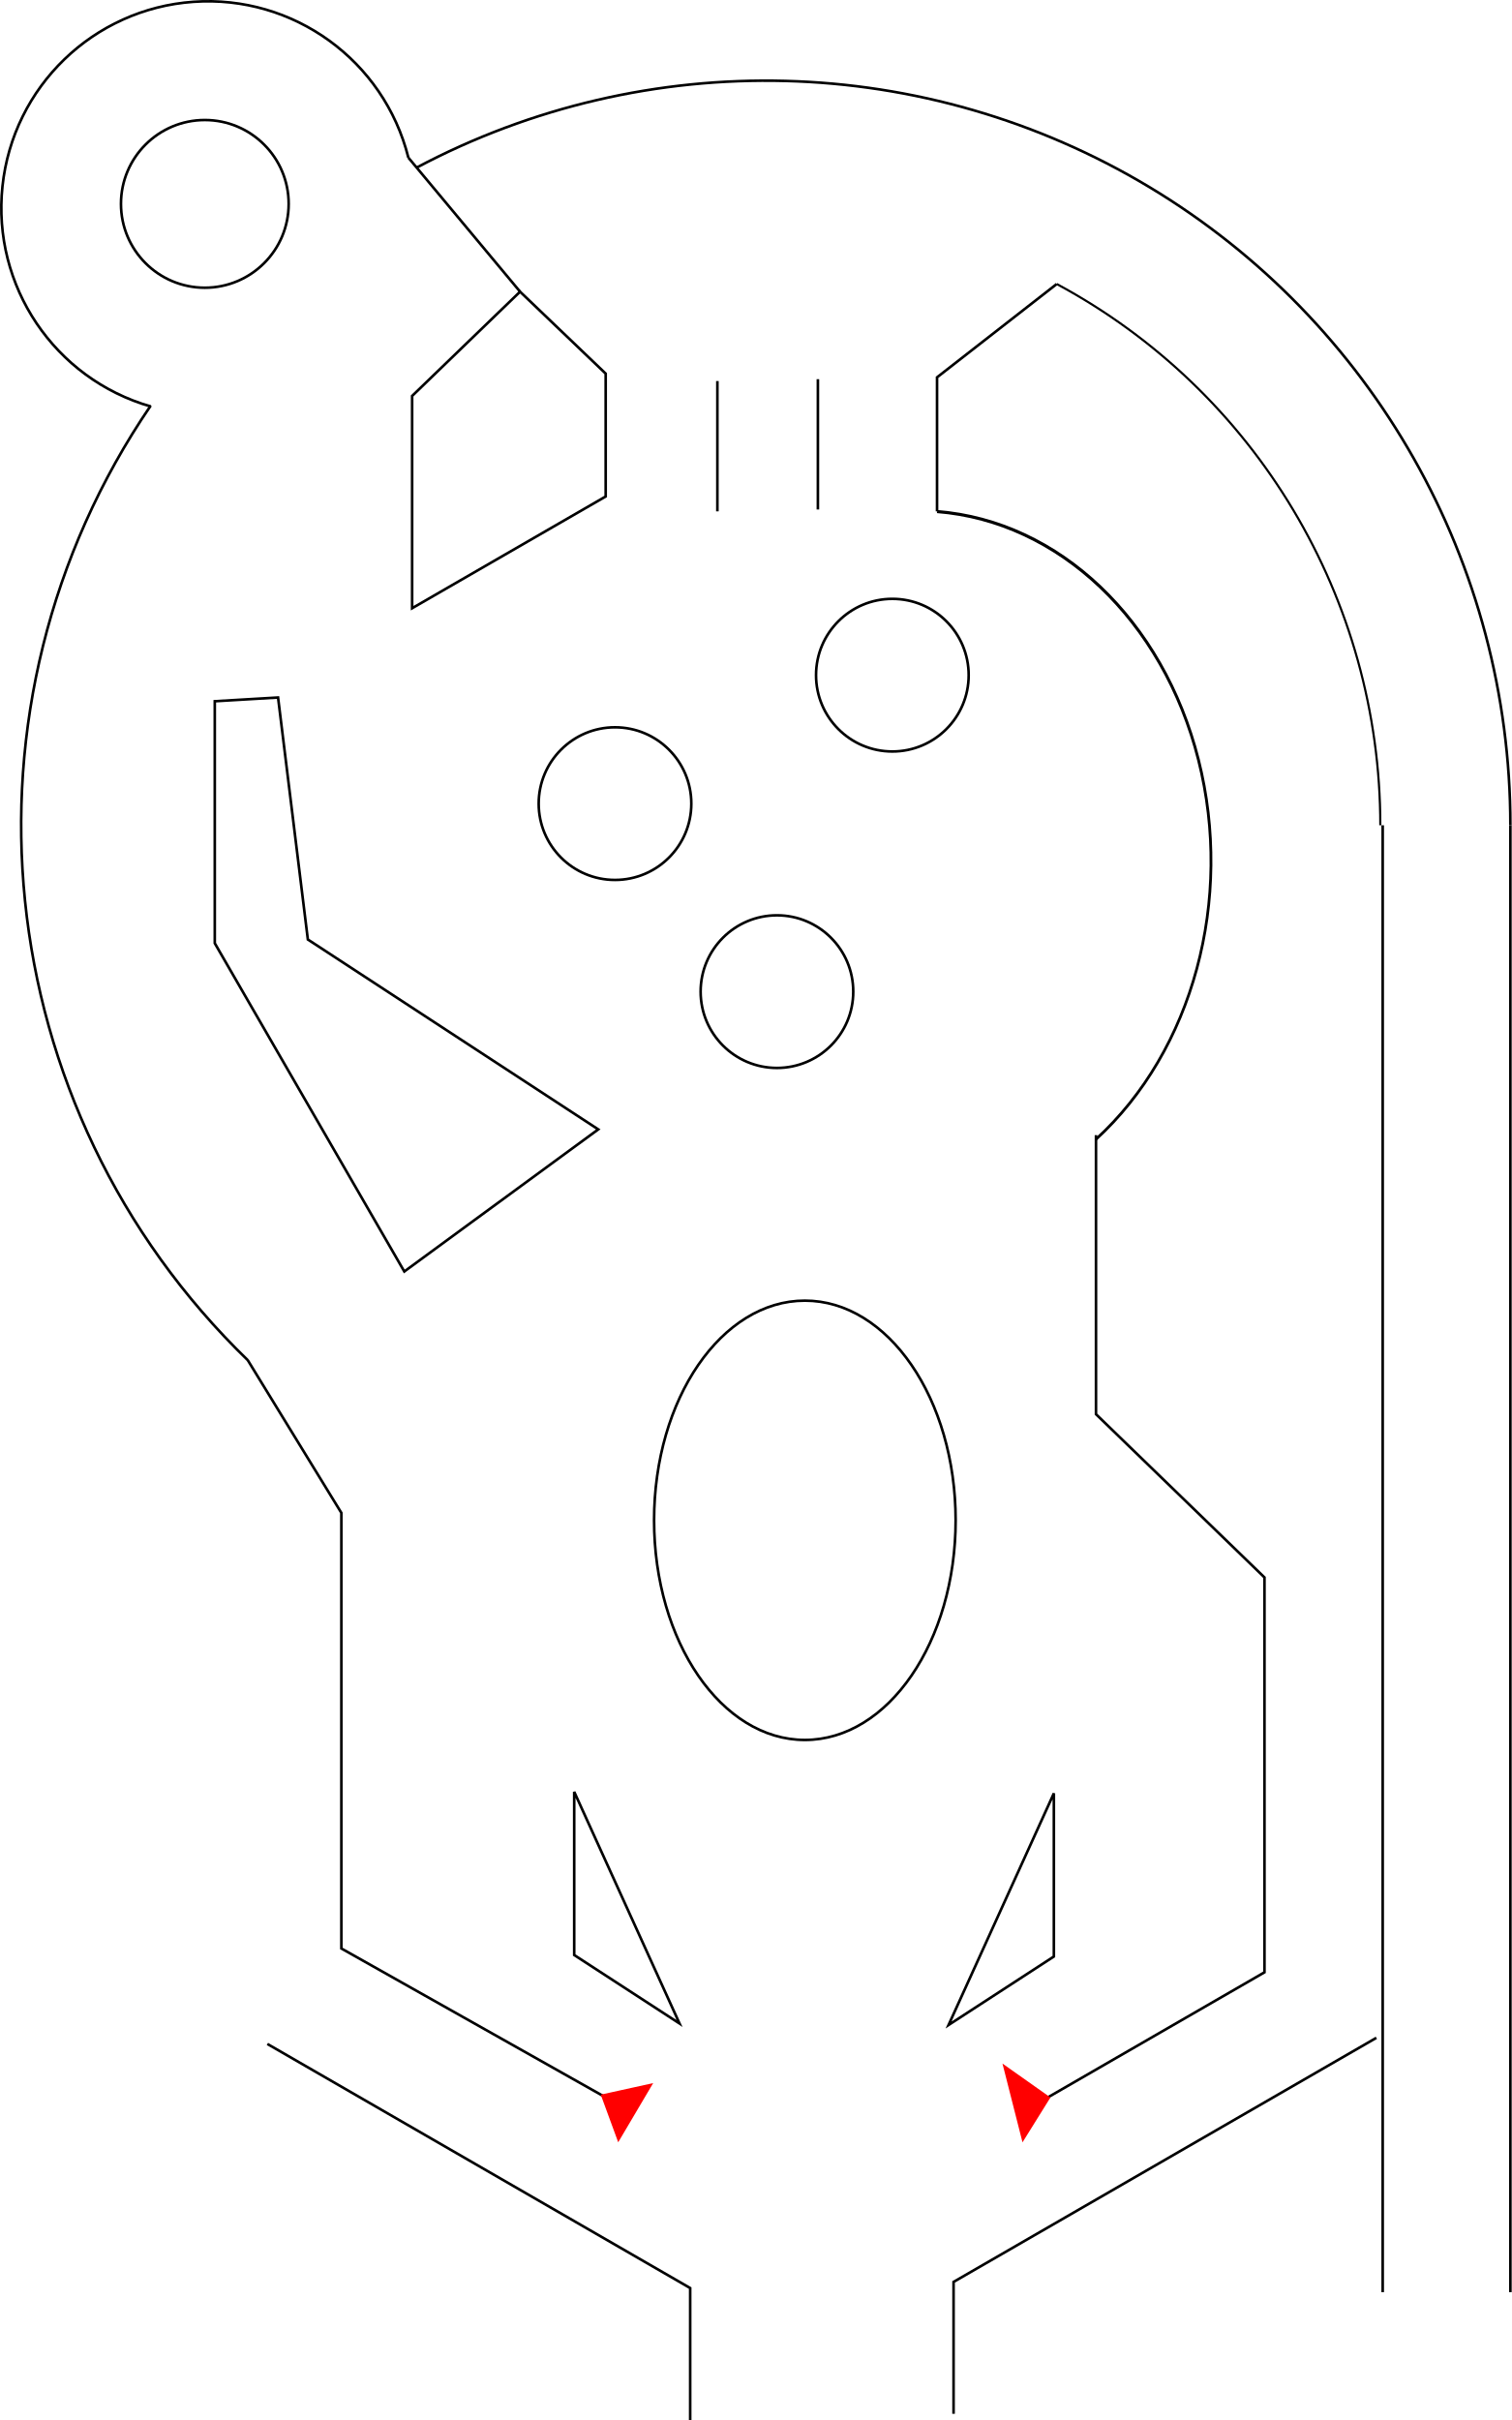
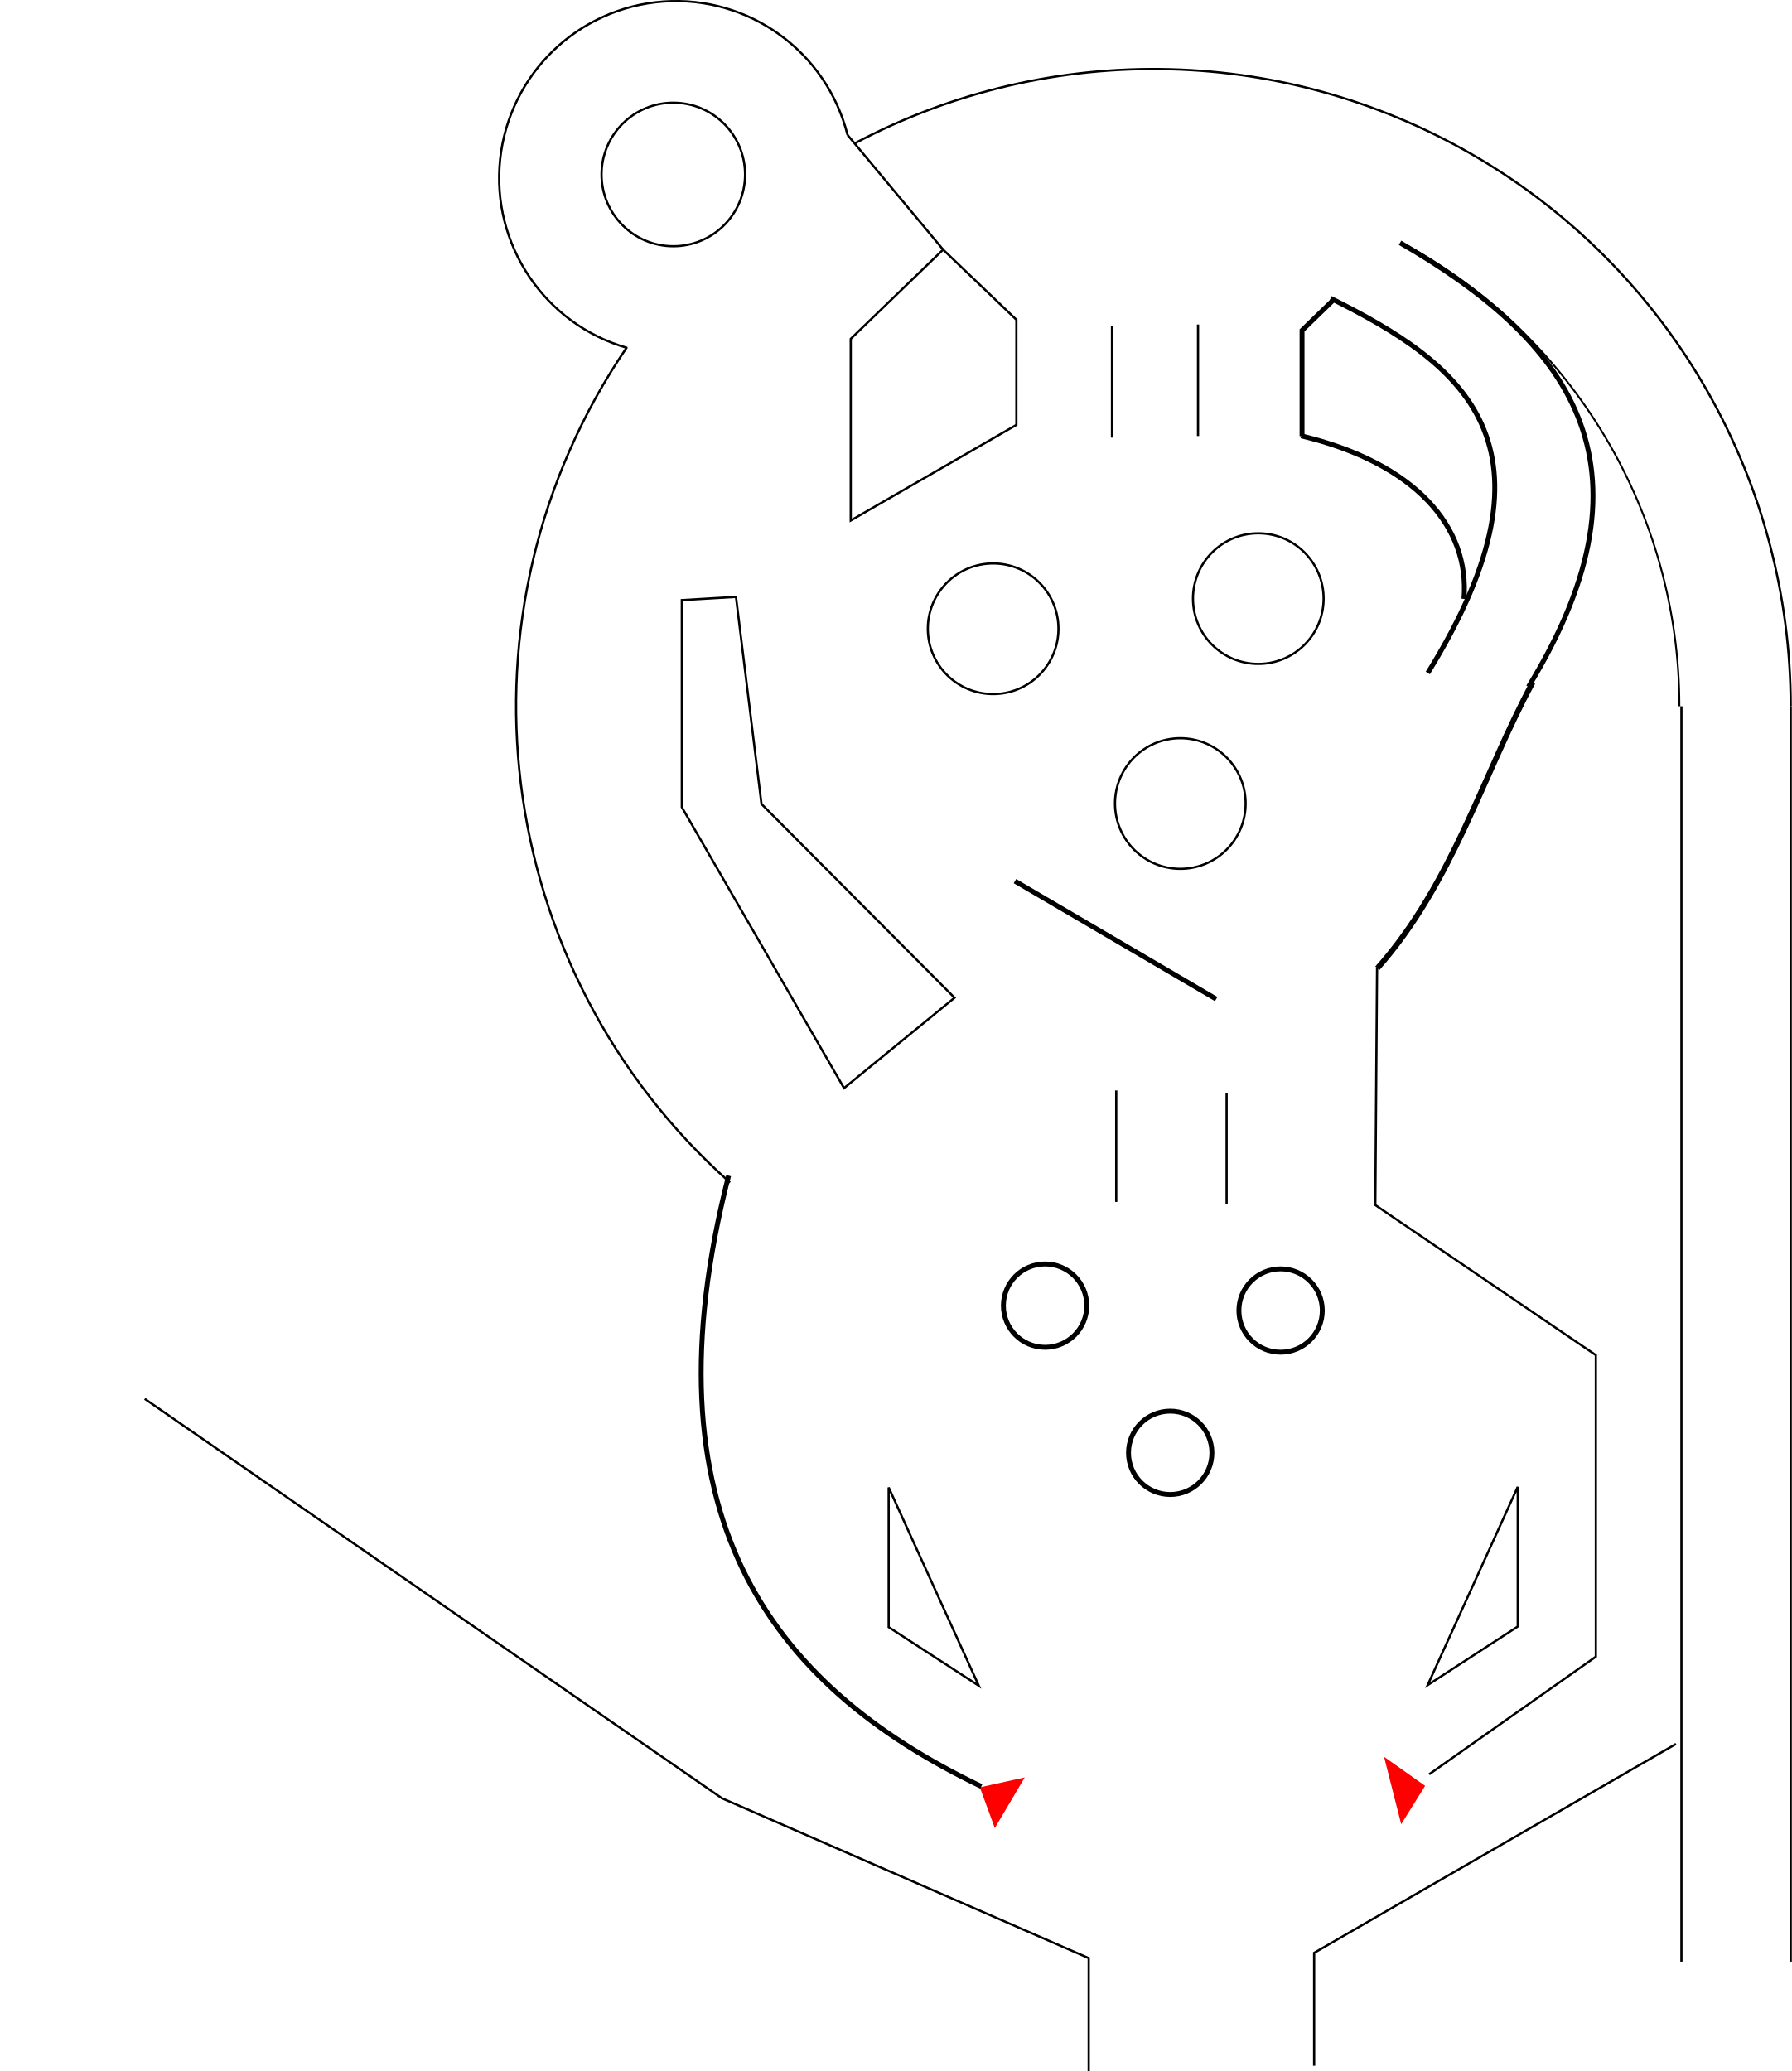
- <svg xmlns="http://www.w3.org/2000/svg" width="69.769mm" height="111.689mm" viewBox="0 0 65.408 104.709" version="1.1" id="svg8">
+ <svg xmlns="http://www.w3.org/2000/svg" width="96.624mm" height="111.689mm" viewBox="0 0 90.585 104.709" version="1.1" id="svg8">
  <defs id="defs2" />
-   <g id="layer1" transform="translate(-8.805157,29.16132)">
-     <path style="fill:#c942a7;fill-opacity:0;stroke:#000000;stroke-width:0.113;stroke-miterlimit:4;stroke-dasharray:none;stroke-opacity:1" id="path5145" d="M -26.826,21.906 A 32.218,32.218 0 0 1 -58.539,21.065 32.218,32.218 0 0 1 -74.157,-6.547" transform="scale(-1,-1)" />
-     <path style="fill:none;stroke:#000000;stroke-width:0.113px;stroke-linecap:butt;stroke-linejoin:miter;stroke-opacity:1" d="m 74.157,6.547 0,63.47" id="path5147" />
-     <path style="fill:#c942a7;fill-opacity:0;stroke:#000000;stroke-width:0.093;stroke-miterlimit:4;stroke-dasharray:none;stroke-opacity:1" id="path5145-9" d="M -54.528,16.873 A 26.59,26.59 0 0 1 -68.529,-6.547" transform="scale(-1,-1)" />
-     <path style="fill:none;stroke:#000000;stroke-width:0.113px;stroke-linecap:butt;stroke-linejoin:miter;stroke-opacity:1" d="m 68.632,6.547 0,63.47" id="path5147-0" />
-     <path style="fill:none;stroke:#000000;stroke-width:0.113px;stroke-linecap:butt;stroke-linejoin:miter;stroke-opacity:1" d="m 54.528,-16.873 -5.179,4.038 0,5.799" id="path5200" />
-     <path style="fill:#c942a7;fill-opacity:0;stroke:#000000;stroke-width:0.127;stroke-miterlimit:4;stroke-dasharray:none;stroke-opacity:1" id="path5202" d="m 19.056,-48.807 a 14.712,13.203 0 0 1 15.13,-6.448 14.712,13.203 0 0 1 12.05,10.441" transform="matrix(0.379534,0.9251778,-0.8630011,0.505202,0,0)" />
-     <path style="fill:none;stroke:#000000;stroke-width:0.113px;stroke-linecap:butt;stroke-linejoin:miter;stroke-opacity:1" d="m 56.227,19.955 0,12.074 7.29,7.062 0,17.086 -9.498,5.484" id="path828" />
-     <path style="fill:none;stroke:#000000;stroke-width:0.113px;stroke-linecap:butt;stroke-linejoin:miter;stroke-opacity:1" d="m 54.404,48.432 0,7.062 -4.556,2.962 z" id="path830" />
-     <path style="fill:none;stroke:#000000;stroke-width:0.113px;stroke-linecap:butt;stroke-linejoin:miter;stroke-opacity:1" d="m 33.65,48.367 0,7.062 4.556,2.962 z" id="path830-1" />
-     <path style="fill:none;stroke:#000000;stroke-width:0.113px;stroke-linecap:butt;stroke-linejoin:miter;stroke-opacity:1" d="m 19.525,29.691 4.05,6.607 0,18.848 11.437,6.444" id="path868" />
-     <path style="fill:none;stroke:#000000;stroke-width:0.113px;stroke-linecap:butt;stroke-linejoin:miter;stroke-opacity:1" d="m 31.307,-16.54 3.705,3.544 0,5.316 -8.375,4.835 0,-9.185 z" id="path889" />
-     <path style="fill:none;stroke:#000000;stroke-width:0.113px;stroke-linecap:butt;stroke-linejoin:miter;stroke-opacity:1" d="m 39.845,-12.674 0,5.638" id="path891" />
-     <path style="fill:none;stroke:#000000;stroke-width:0.113px;stroke-linecap:butt;stroke-linejoin:miter;stroke-opacity:1" d="m 44.194,-12.755 0,5.638" id="path891-7" />
-     <path style="fill:none;stroke:#000000;stroke-width:0.113px;stroke-linecap:butt;stroke-linejoin:miter;stroke-opacity:1" d="m 18.098,1.18 0,10.471 8.2,14.203 8.392,-6.149 L 22.125,11.489 20.836,1.018 Z" id="path908" />
-     <circle style="fill:#c942a7;fill-opacity:0;stroke:#000000;stroke-width:0.113;stroke-miterlimit:4;stroke-dasharray:none;stroke-opacity:1" id="path921" cx="35.415" cy="5.61" r="3.302" />
-     <circle style="fill:#c942a7;fill-opacity:0;stroke:#000000;stroke-width:0.113;stroke-miterlimit:4;stroke-dasharray:none;stroke-opacity:1" id="path921-5" cx="47.416" cy="0.052" r="3.302" />
-     <circle style="fill:#c942a7;fill-opacity:0;stroke:#000000;stroke-width:0.113;stroke-miterlimit:4;stroke-dasharray:none;stroke-opacity:1" id="path921-9" cx="42.422" cy="13.745" r="3.302" />
-     <ellipse style="fill:#c942a7;fill-opacity:0;stroke:#000000;stroke-width:0.113;stroke-miterlimit:4;stroke-dasharray:none;stroke-opacity:1" id="path944" cx="43.63" cy="36.619" rx="6.524" ry="9.504" />
-     <path style="fill:none;stroke:#000000;stroke-width:0.113px;stroke-linecap:butt;stroke-linejoin:miter;stroke-opacity:1" d="m 68.358,59.011 -18.294,10.562 0,5.708" id="path946" />
-     <path style="fill:none;stroke:#000000;stroke-width:0.113px;stroke-linecap:butt;stroke-linejoin:miter;stroke-opacity:1" d="m 20.374,59.277 18.294,10.562 0,5.708" id="path946-6" />
+   <g id="layer1" transform="translate(16.3716,29.16132)">
+     <path style="fill:#c942a7;fill-opacity:0;stroke:#000000;stroke-width:0.113;stroke-miterlimit:4;stroke-dasharray:none;stroke-opacity:1" id="path5145" d="M -26.826,21.906 A 32.218,32.218 0 0 1 -58.539,21.065 32.218,32.218 0 0 1 -74.157,-6.547" transform="scale(-1)" />
+     <path style="fill:none;stroke:#000000;stroke-width:0.113px;stroke-linecap:butt;stroke-linejoin:miter;stroke-opacity:1" d="M 74.157,6.547 V 70.017" id="path5147" />
+     <path style="fill:#c942a7;fill-opacity:0;stroke:#000000;stroke-width:0.093;stroke-miterlimit:4;stroke-dasharray:none;stroke-opacity:1" id="path5145-9" d="M -54.528,16.873 A 26.59,26.59 0 0 1 -68.529,-6.547" transform="scale(-1)" />
+     <path style="fill:none;stroke:#000000;stroke-width:0.113px;stroke-linecap:butt;stroke-linejoin:miter;stroke-opacity:1" d="M 68.632,6.547 V 70.017" id="path5147-0" />
+     <path style="fill:none;stroke:#000000;stroke-width:0.113px;stroke-linecap:butt;stroke-linejoin:miter;stroke-opacity:1" d="m 53.245,19.78 -0.088,11.987 11.149,7.588 v 15.245 l -8.427,5.946" id="path828" />
+     <path style="fill:none;stroke:#000000;stroke-width:0.113px;stroke-linecap:butt;stroke-linejoin:miter;stroke-opacity:1" d="m 60.358,46.014 v 7.062 l -4.556,2.962 z" id="path830" />
+     <path style="fill:none;stroke:#000000;stroke-width:0.113px;stroke-linecap:butt;stroke-linejoin:miter;stroke-opacity:1" d="m 28.555,46.045 v 7.062 l 4.556,2.962 z" id="path830-1" />
+     <path style="fill:none;stroke:#000000;stroke-width:0.113px;stroke-linecap:butt;stroke-linejoin:miter;stroke-opacity:1" d="m 31.307,-16.54 3.705,3.544 v 5.316 l -8.375,4.835 v -9.185 z" id="path889" />
+     <path style="fill:none;stroke:#000000;stroke-width:0.113px;stroke-linecap:butt;stroke-linejoin:miter;stroke-opacity:1" d="m 39.845,-12.674 v 5.638" id="path891" />
+     <path style="fill:none;stroke:#000000;stroke-width:0.113px;stroke-linecap:butt;stroke-linejoin:miter;stroke-opacity:1" d="m 44.194,-12.755 v 5.638" id="path891-7" />
+     <path style="fill:none;stroke:#000000;stroke-width:0.113px;stroke-linecap:butt;stroke-linejoin:miter;stroke-opacity:1" d="M 18.098,1.18 V 11.65 L 26.298,25.854 31.884,21.284 22.125,11.489 20.836,1.018 Z" id="path908" />
+     <circle style="fill:#c942a7;fill-opacity:0;stroke:#000000;stroke-width:0.113;stroke-miterlimit:4;stroke-dasharray:none;stroke-opacity:1" id="path921" cx="33.836" cy="2.628" r="3.302" />
+     <circle style="fill:#c942a7;fill-opacity:0;stroke:#000000;stroke-width:0.113;stroke-miterlimit:4;stroke-dasharray:none;stroke-opacity:1" id="path921-5" cx="47.241" cy="1.104" r="3.302" />
+     <circle style="fill:#c942a7;fill-opacity:0;stroke:#000000;stroke-width:0.113;stroke-miterlimit:4;stroke-dasharray:none;stroke-opacity:1" id="path921-9" cx="43.299" cy="11.464" r="3.302" />
+     <path style="fill:none;stroke:#000000;stroke-width:0.113px;stroke-linecap:butt;stroke-linejoin:miter;stroke-opacity:1" d="M 68.358,59.011 50.064,69.573 v 5.708" id="path946" />
+     <path style="fill:none;stroke:#000000;stroke-width:0.113px;stroke-linecap:butt;stroke-linejoin:miter;stroke-opacity:1" d="M 38.668,75.547 V 69.839 L 20.126,61.758 -9.054,41.565" id="path946-6" />
    <path style="fill:none;stroke:#000000;stroke-width:0.113px;stroke-linecap:butt;stroke-linejoin:miter;stroke-opacity:1" d="m 26.474,-22.34 4.833,5.799" id="path963" />
    <path style="fill:#c942a7;fill-opacity:0;stroke:#000000;stroke-width:0.113;stroke-miterlimit:4;stroke-dasharray:none;stroke-opacity:1" id="path973" d="M 32.584,-11.758 A 8.941,8.941 0 0 1 33.773,-0.331 8.941,8.941 0 0 1 22.73,2.833 8.941,8.941 0 0 1 17.687,-7.489" transform="matrix(0.5,-0.8660254,-0.8660254,-0.5,0,0)" />
-     <path style="fill:#c942a7;fill-opacity:0;stroke:#000000;stroke-width:0.113;stroke-miterlimit:4;stroke-dasharray:none;stroke-opacity:1" id="path5145-2" d="m -19.535,-29.701 a 32.218,32.218 0 0 1 4.209,41.312" transform="scale(-1,-1)" />
+     <path style="fill:#c942a7;fill-opacity:0;stroke:#000000;stroke-width:0.113;stroke-miterlimit:4;stroke-dasharray:none;stroke-opacity:1" id="path5145-2" d="m -20.533,-30.627 a 32.218,32.218 0 0 1 5.208,42.238" transform="scale(-1)" />
    <circle style="fill:#c942a7;fill-opacity:0;stroke:#000000;stroke-width:0.113;stroke-miterlimit:4;stroke-dasharray:none;stroke-opacity:1" id="path1010" cx="17.667" cy="-20.34" r="3.628" />
-     <path style="fill:#ff0000;fill-rule:evenodd;stroke:#ff0000;stroke-width:0.265px;stroke-linecap:butt;stroke-linejoin:miter;stroke-opacity:1;fill-opacity:1" d="m 34.974,61.567 0.608,1.656 1.216,-2.058 z" id="path3432" />
-     <path style="fill:#ff0000;fill-rule:evenodd;stroke:#ff0000;stroke-width:0.265px;stroke-linecap:butt;stroke-linejoin:miter;stroke-opacity:1;fill-opacity:1" d="m 54.078,61.628 -0.979,1.572 -0.702,-2.76 z" id="path4234" />
+     <path style="fill:#ff0000;fill-opacity:1;fill-rule:evenodd;stroke:#ff0000;stroke-width:0.265px;stroke-linecap:butt;stroke-linejoin:miter;stroke-opacity:1" d="m 33.341,61.302 0.608,1.656 1.216,-2.058 z" id="path3432" />
+     <path style="fill:#ff0000;fill-opacity:1;fill-rule:evenodd;stroke:#ff0000;stroke-width:0.265px;stroke-linecap:butt;stroke-linejoin:miter;stroke-opacity:1" d="m 55.496,61.165 -0.979,1.572 -0.702,-2.76 z" id="path4234" />
+     <circle style="fill:#c942a7;fill-opacity:0;stroke:#000000;stroke-width:0.248;stroke-miterlimit:4;stroke-dasharray:none;stroke-opacity:1" id="path852" cx="36.462" cy="36.852" r="2.108" />
+     <circle style="fill:#c942a7;fill-opacity:0;stroke:#000000;stroke-width:0.248;stroke-miterlimit:4;stroke-dasharray:none;stroke-opacity:1" id="path852-1" cx="42.788" cy="44.293" r="2.108" />
+     <circle style="fill:#c942a7;fill-opacity:0;stroke:#000000;stroke-width:0.248;stroke-miterlimit:4;stroke-dasharray:none;stroke-opacity:1" id="path852-7" cx="48.369" cy="37.1" r="2.108" />
+     <path style="fill:none;stroke:#000000;stroke-width:0.113px;stroke-linecap:butt;stroke-linejoin:miter;stroke-opacity:1" d="m 40.059,25.971 v 5.638" id="path891-5" />
+     <path style="fill:none;stroke:#000000;stroke-width:0.113px;stroke-linecap:butt;stroke-linejoin:miter;stroke-opacity:1" d="m 45.64,26.095 v 5.638" id="path891-9" />
+     <path style="fill:none;stroke:#000000;stroke-width:0.248px;stroke-linecap:butt;stroke-linejoin:miter;stroke-opacity:1" d="m 34.939,15.387 10.173,5.963" id="path898" />
+     <path style="fill:none;stroke:#000000;stroke-width:0.248px;stroke-linecap:butt;stroke-linejoin:miter;stroke-opacity:1" d="M 55.811,4.863 C 62.972,-6.73 57.543,-10.769 50.9,-14.08" id="path900" />
+     <path style="fill:none;stroke:#000000;stroke-width:0.248px;stroke-linecap:butt;stroke-linejoin:miter;stroke-opacity:1" d="M 60.898,5.564 C 67.837,-5.781 62.786,-12.039 54.408,-16.886" id="path902" />
+     <path style="fill:none;stroke:#000000;stroke-width:0.248px;stroke-linecap:butt;stroke-linejoin:miter;stroke-opacity:1" d="m 49.409,-7.126 c 5.803,1.39 8.531,4.625 8.228,8.244" id="path905" />
+     <path style="fill:none;stroke:#000000;stroke-width:0.28px;stroke-linecap:butt;stroke-linejoin:miter;stroke-opacity:1" d="M 61.113,5.343 C 58.618,9.944 57.064,15.511 53.259,19.795" id="path907" />
+     <path style="fill:none;stroke:#000000;stroke-width:0.248px;stroke-linecap:butt;stroke-linejoin:miter;stroke-opacity:1" d="m 49.453,-7.108 v -5.35 l 1.535,-1.491" id="path909" />
+     <path style="fill:none;stroke:#000000;stroke-width:0.248px;stroke-linecap:butt;stroke-linejoin:miter;stroke-opacity:1" d="M 20.463,30.279 C 16.112,47.311 22.435,55.988 33.238,61.161" id="path915" />
  </g>
</svg>
